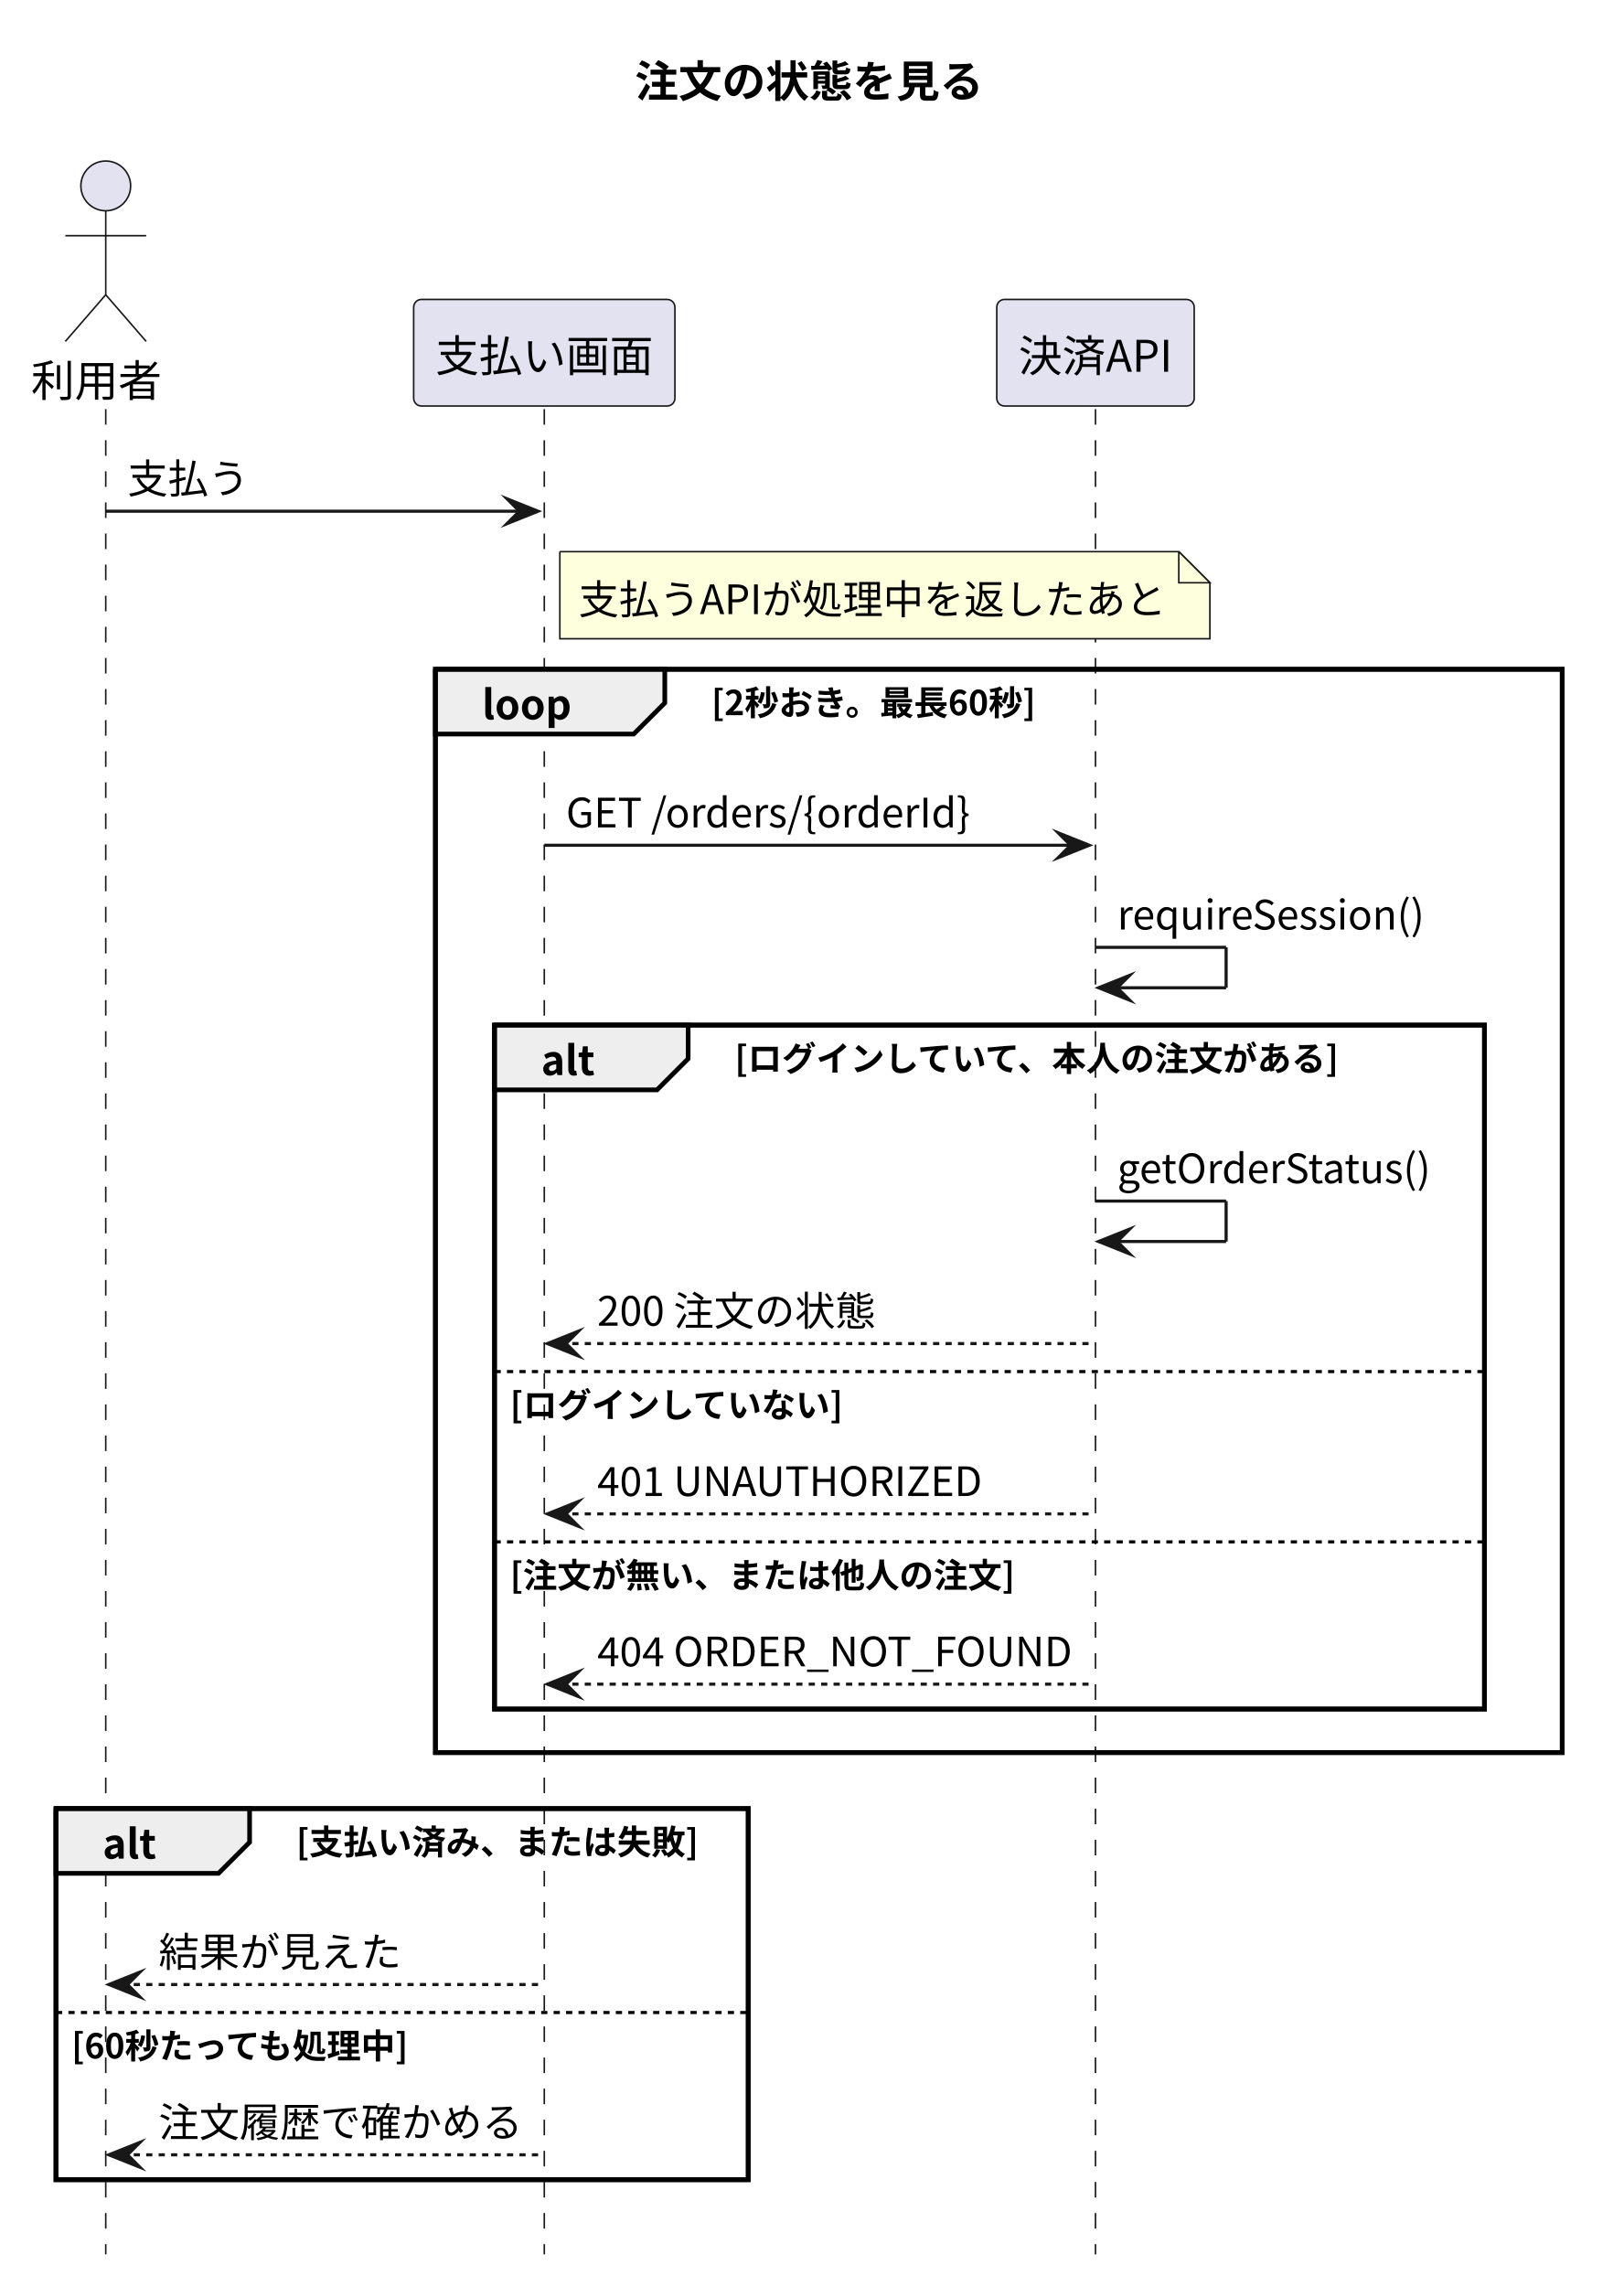
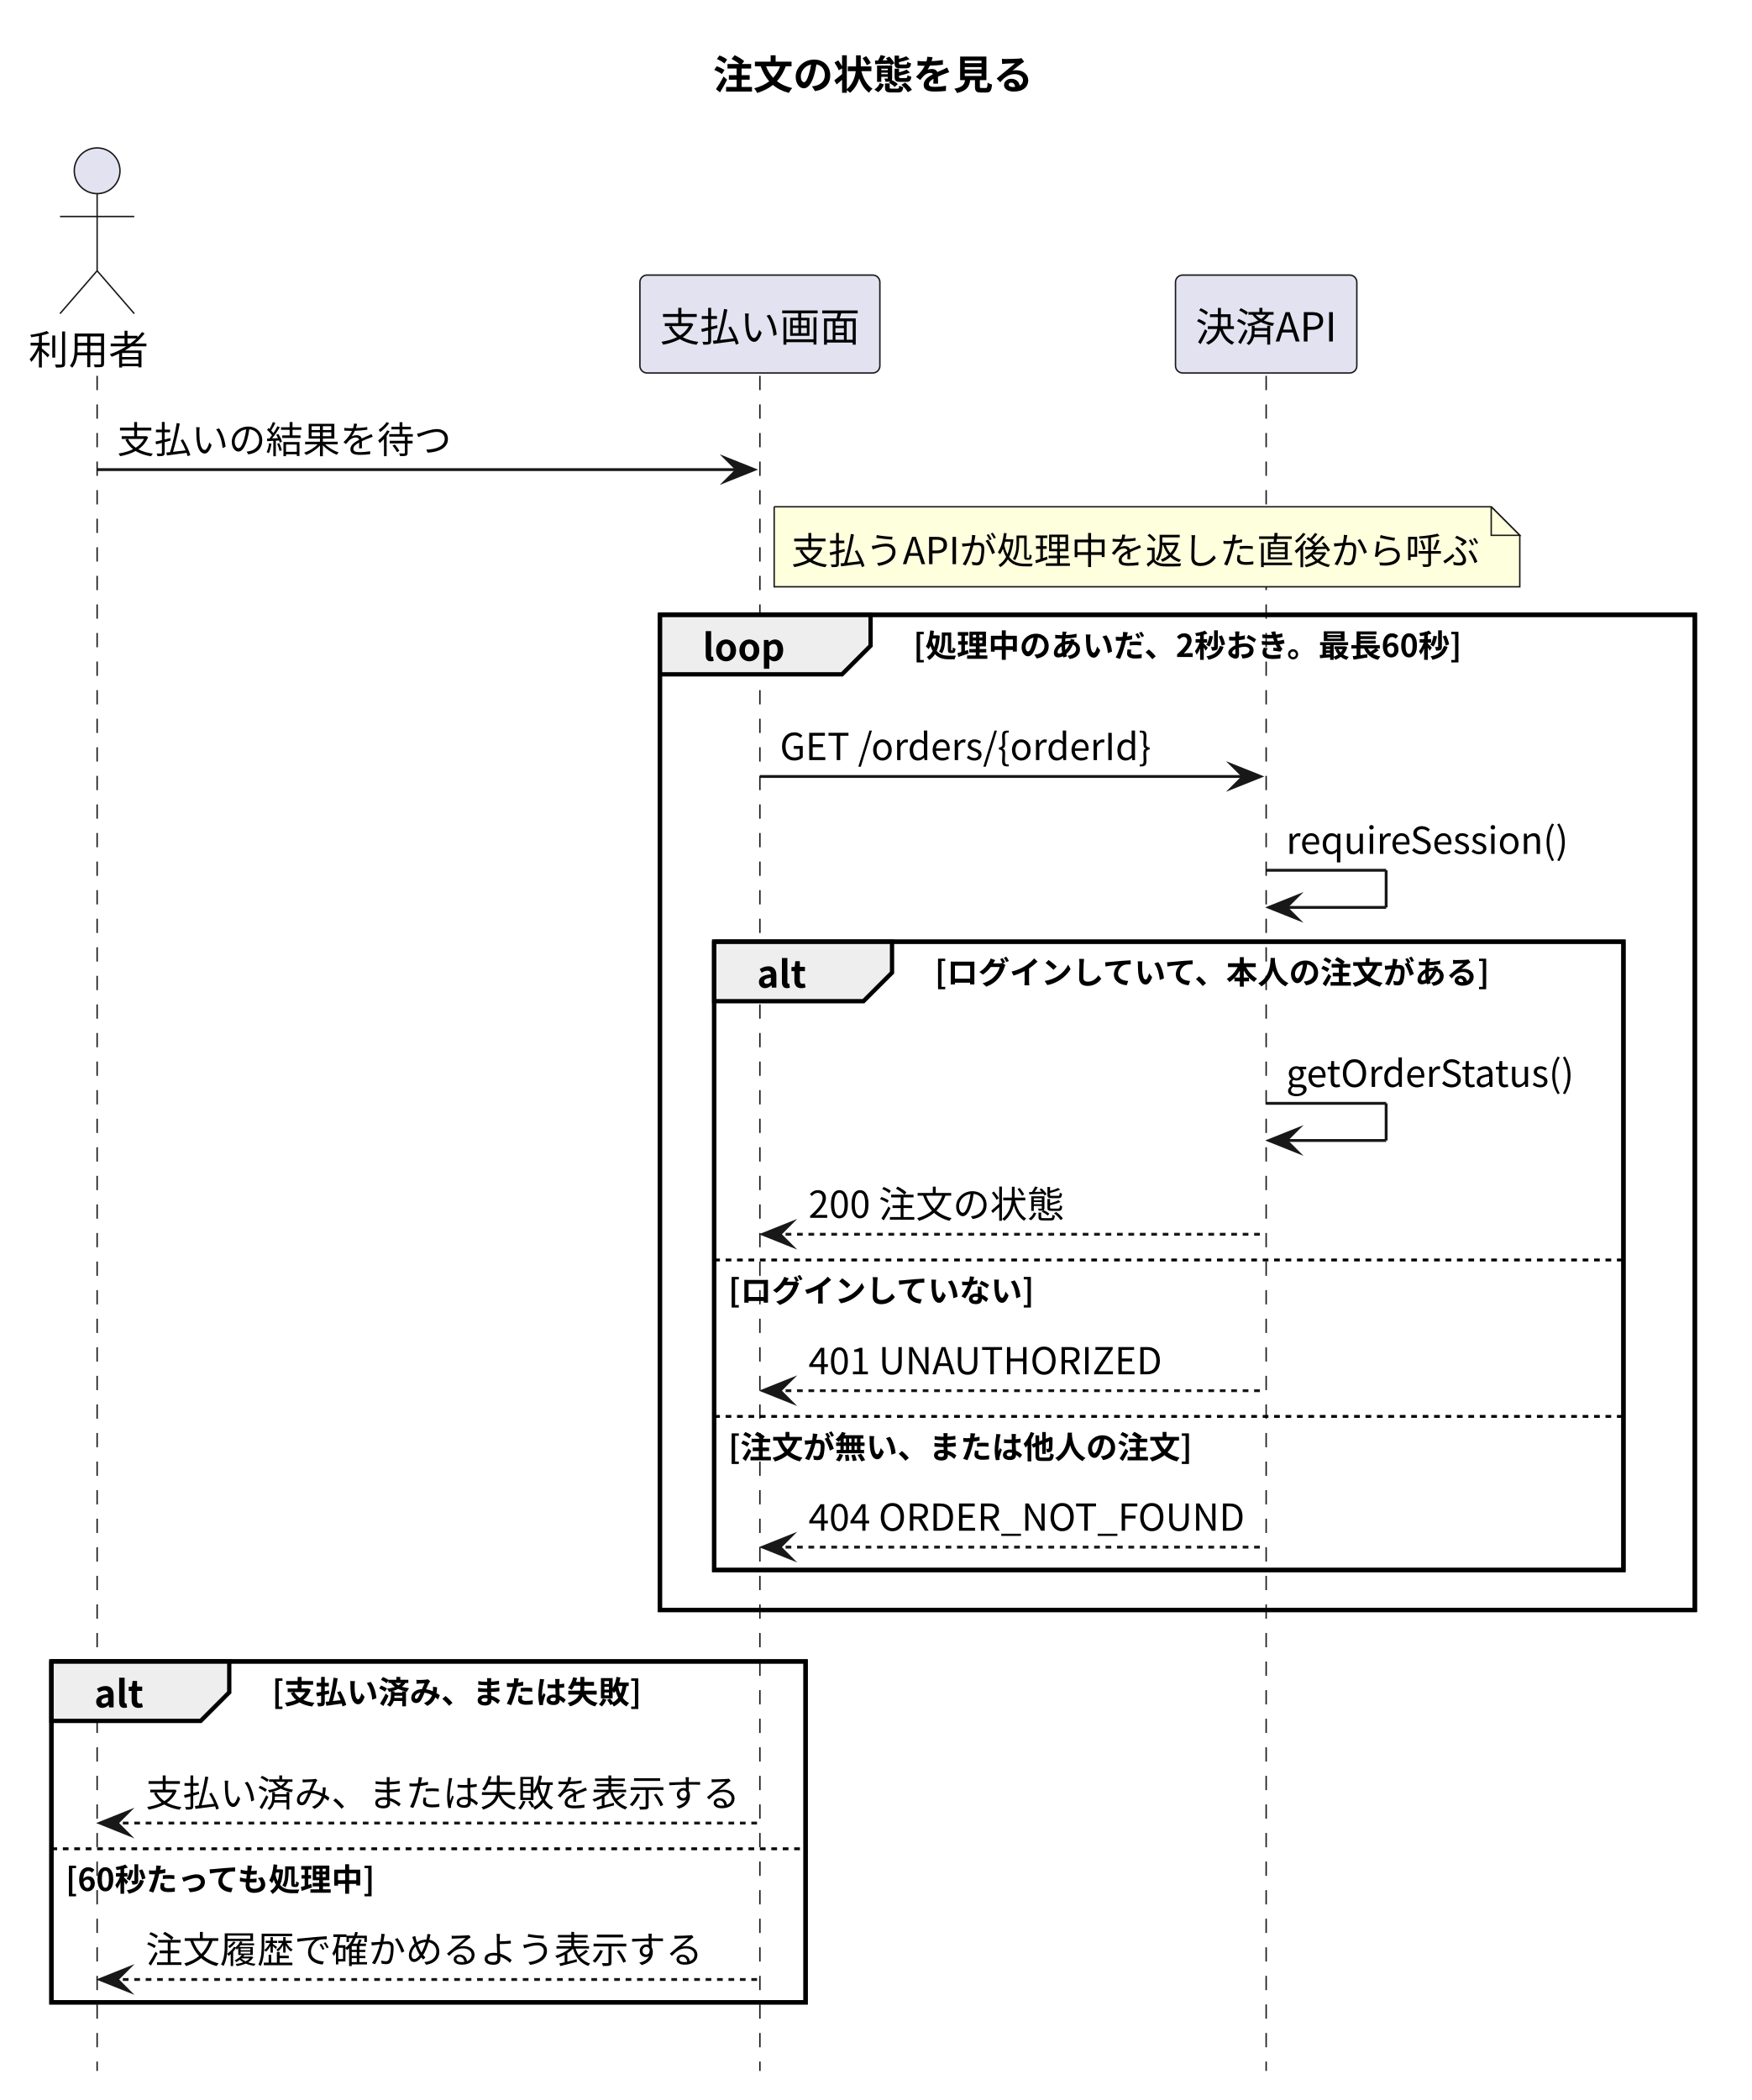
- <svg xmlns="http://www.w3.org/2000/svg" version="1.1" data-diagram-type="SEQUENCE" style="width:522px;height:735px;background:#FFFFFF;" width="522px" height="735px" viewBox="0 0 522 735" zoomAndPan="magnify" preserveAspectRatio="none" contentStyleType="text/css">
+ <svg xmlns="http://www.w3.org/2000/svg" version="1.1" data-diagram-type="SEQUENCE" style="width:613px;height:735px;background:#FFFFFF;" width="613px" height="735px" viewBox="0 0 613 735" zoomAndPan="magnify" preserveAspectRatio="none" contentStyleType="text/css">
  <defs />
  <g font-family="sans-serif" lengthAdjust="spacing">
    <g class="title" data-source-line="6">
-       <text x="204.141" y="31.24" fill="#000" font-size="14" textLength="112" font-weight="700" font-family="'Noto Sans CJK JP'">注文の状態を見る</text>
+       <text x="249.641" y="31.24" fill="#000" font-size="14" textLength="112" font-weight="700" font-family="'Noto Sans CJK JP'">注文の状態を見る</text>
    </g>
-     <rect x="140" y="215.192" width="362.281" height="348.304" fill="none" style="stroke:#000;stroke-width:1.5;" />
-     <rect x="159" y="329.592" width="318.281" height="219.904" fill="none" style="stroke:#000;stroke-width:1.5;" />
-     <rect x="18" y="581.496" width="222.566" height="119.328" fill="none" style="stroke:#000;stroke-width:1.5;" />
+     <rect x="231" y="215.192" width="362.281" height="348.304" fill="none" style="stroke:#000;stroke-width:1.5;" />
+     <rect x="250" y="329.592" width="318.281" height="219.904" fill="none" style="stroke:#000;stroke-width:1.5;" />
+     <rect x="18" y="581.496" width="264" height="119.328" fill="none" style="stroke:#000;stroke-width:1.5;" />
    <g class="participant-lifeline" data-qualified-name="User" data-entity-uid="part1" id="part1-lifeline" data-source-line="8">
      <g>
        <rect x="30.5" y="131.544" width="8" height="593.28" fill="#000" fill-opacity="0" />
        <line x1="34" y1="131.544" x2="34" y2="724.823" style="stroke:#181818;stroke-width:0.5;stroke-dasharray:5,5;" />
      </g>
    </g>
    <g class="participant-lifeline" data-qualified-name="Screen" data-entity-uid="part2" id="part2-lifeline" data-source-line="9">
      <g>
-         <rect x="171.5" y="131.544" width="8" height="593.28" fill="#000" fill-opacity="0" />
-         <line x1="175" y1="131.544" x2="175" y2="724.823" style="stroke:#181818;stroke-width:0.5;stroke-dasharray:5,5;" />
+         <rect x="262.5" y="131.544" width="8" height="593.28" fill="#000" fill-opacity="0" />
+         <line x1="266" y1="131.544" x2="266" y2="724.823" style="stroke:#181818;stroke-width:0.5;stroke-dasharray:5,5;" />
      </g>
    </g>
    <g class="participant-lifeline" data-qualified-name="API" data-entity-uid="part3" id="part3-lifeline" data-source-line="10">
      <g>
-         <rect x="348.718" y="131.544" width="8" height="593.28" fill="#000" fill-opacity="0" />
-         <line x1="352.218" y1="131.544" x2="352.218" y2="724.823" style="stroke:#181818;stroke-width:0.5;stroke-dasharray:5,5;" />
+         <rect x="439.718" y="131.544" width="8" height="593.28" fill="#000" fill-opacity="0" />
+         <line x1="443.218" y1="131.544" x2="443.218" y2="724.823" style="stroke:#181818;stroke-width:0.5;stroke-dasharray:5,5;" />
      </g>
    </g>
    <g class="participant participant-head" data-qualified-name="User" data-entity-uid="part1" id="part1-head" data-source-line="8">
      <text x="10" y="127.512" fill="#000" font-size="14" textLength="42" font-family="'Noto Sans CJK JP'">利用者</text>
      <ellipse cx="34" cy="59.772" rx="8" ry="8" fill="#E2E2F0" style="stroke:#181818;stroke-width:0.5;" />
      <path d="M34,67.772 L34,94.772 M21,75.772 L47,75.772 M34,94.772 L21,109.772 M34,94.772 L47,109.772" style="stroke:#181818;stroke-width:0.5;" fill="none" />
    </g>
    <g class="participant participant-head" data-qualified-name="Screen" data-entity-uid="part2" id="part2-head" data-source-line="9">
-       <rect x="133" y="96.272" width="84" height="34.272" fill="#E2E2F0" style="stroke:#181818;stroke-width:0.5;" rx="2.5" ry="2.5" />
-       <text x="140" y="119.512" fill="#000" font-size="14" textLength="70" font-family="'Noto Sans CJK JP'">支払い画面</text>
+       <rect x="224" y="96.272" width="84" height="34.272" fill="#E2E2F0" style="stroke:#181818;stroke-width:0.5;" rx="2.5" ry="2.5" />
+       <text x="231" y="119.512" fill="#000" font-size="14" textLength="70" font-family="'Noto Sans CJK JP'">支払い画面</text>
    </g>
    <g class="participant participant-head" data-qualified-name="API" data-entity-uid="part3" id="part3-head" data-source-line="10">
-       <rect x="320.48" y="96.272" width="63.476" height="34.272" fill="#E2E2F0" style="stroke:#181818;stroke-width:0.5;" rx="2.5" ry="2.5" />
-       <text x="327.48" y="119.512" fill="#000" font-size="14" textLength="49.476" font-family="'Noto Sans CJK JP'">決済API</text>
+       <rect x="411.48" y="96.272" width="63.476" height="34.272" fill="#E2E2F0" style="stroke:#181818;stroke-width:0.5;" rx="2.5" ry="2.5" />
+       <text x="418.48" y="119.512" fill="#000" font-size="14" textLength="49.476" font-family="'Noto Sans CJK JP'">決済API</text>
    </g>
    <g class="message" data-entity-1="part1" data-entity-2="part2" id="msg1" data-source-line="12">
-       <polygon points="163,160.368,173,164.368,163,168.368,167,164.368" fill="#181818" style="stroke:#181818;stroke-width:1;stroke-linejoin:miter;stroke-miterlimit:10;" />
-       <line x1="34" y1="164.368" x2="169" y2="164.368" style="stroke:#181818;stroke-width:1;" />
-       <text x="41" y="158.624" fill="#000" font-size="13" textLength="39" font-family="'Noto Sans CJK JP'">支払う</text>
+       <polygon points="254,160.368,264,164.368,254,168.368,258,164.368" fill="#181818" style="stroke:#181818;stroke-width:1;stroke-linejoin:miter;stroke-miterlimit:10;" />
+       <line x1="34" y1="164.368" x2="260" y2="164.368" style="stroke:#181818;stroke-width:1;" />
+       <text x="41" y="158.624" fill="#000" font-size="13" textLength="117" font-family="'Noto Sans CJK JP'">支払いの結果を待つ</text>
    </g>
-     <path d="M180,177.368 L180,205.368 L389,205.368 L389,187.368 L379,177.368 L180,177.368" style="stroke:#181818;stroke-width:0.5;" fill="#FEFFDD" />
-     <path d="M379,177.368 L379,187.368 L389,187.368 L379,177.368" style="stroke:#181818;stroke-width:0.5;" fill="#FEFFDD" />
-     <text x="186" y="197.448" fill="#000" font-size="13" textLength="188.942" font-family="'Noto Sans CJK JP'">支払うAPIが処理中を返したあと</text>
-     <path d="M140,215.192 L213.743,215.192 L213.743,226.016 L203.743,236.016 L140,236.016 L140,215.192" style="stroke:#000;stroke-width:1.5;" fill="#EEE" />
-     <rect x="140" y="215.192" width="362.281" height="348.304" fill="none" style="stroke:#000;stroke-width:1.5;" />
-     <text x="155" y="231.272" fill="#000" font-size="13" textLength="28.743" font-weight="700" font-family="'Noto Sans CJK JP'">loop</text>
-     <text x="228.743" y="229.952" fill="#000" font-size="11" textLength="104.785" font-weight="700" font-family="'Noto Sans CJK JP'">[2秒おき。最長60秒]</text>
+     <path d="M271,177.368 L271,205.368 L532,205.368 L532,187.368 L522,177.368 L271,177.368" style="stroke:#181818;stroke-width:0.5;" fill="#FEFFDD" />
+     <path d="M522,177.368 L522,187.368 L532,187.368 L522,177.368" style="stroke:#181818;stroke-width:0.5;" fill="#FEFFDD" />
+     <text x="277" y="197.448" fill="#000" font-size="13" textLength="240.942" font-family="'Noto Sans CJK JP'">支払うAPIが処理中を返した直後から呼ぶ</text>
+     <path d="M231,215.192 L304.743,215.192 L304.743,226.016 L294.743,236.016 L231,236.016 L231,215.192" style="stroke:#000;stroke-width:1.5;" fill="#EEE" />
+     <rect x="231" y="215.192" width="362.281" height="348.304" fill="none" style="stroke:#000;stroke-width:1.5;" />
+     <text x="246" y="231.272" fill="#000" font-size="13" textLength="28.743" font-weight="700" font-family="'Noto Sans CJK JP'">loop</text>
+     <text x="319.743" y="229.952" fill="#000" font-size="11" textLength="192.785" font-weight="700" font-family="'Noto Sans CJK JP'">[処理中のあいだ、2秒おき。最長60秒]</text>
    <g class="message" data-entity-1="part2" data-entity-2="part3" id="msg2" data-source-line="15">
-       <polygon points="340.218,267.768,350.218,271.768,340.218,275.768,344.218,271.768" fill="#181818" style="stroke:#181818;stroke-width:1;stroke-linejoin:miter;stroke-miterlimit:10;" />
-       <line x1="175" y1="271.768" x2="346.218" y2="271.768" style="stroke:#181818;stroke-width:1;" />
-       <text x="182" y="266.024" fill="#000" font-size="13" textLength="130.702" font-family="'Noto Sans CJK JP'">GET /orders/{orderId}</text>
+       <polygon points="431.218,267.768,441.218,271.768,431.218,275.768,435.218,271.768" fill="#181818" style="stroke:#181818;stroke-width:1;stroke-linejoin:miter;stroke-miterlimit:10;" />
+       <line x1="266" y1="271.768" x2="437.218" y2="271.768" style="stroke:#181818;stroke-width:1;" />
+       <text x="273" y="266.024" fill="#000" font-size="13" textLength="130.702" font-family="'Noto Sans CJK JP'">GET /orders/{orderId}</text>
    </g>
    <g class="message" data-entity-1="part3" data-entity-2="part3" id="msg3" data-source-line="16">
-       <line x1="352.218" y1="304.592" x2="394.218" y2="304.592" style="stroke:#181818;stroke-width:1;" />
-       <line x1="394.218" y1="304.592" x2="394.218" y2="317.592" style="stroke:#181818;stroke-width:1;" />
-       <line x1="353.218" y1="317.592" x2="394.218" y2="317.592" style="stroke:#181818;stroke-width:1;" />
-       <polygon points="363.218,313.592,353.218,317.592,363.218,321.592,359.218,317.592" fill="#181818" style="stroke:#181818;stroke-width:1;stroke-linejoin:miter;stroke-miterlimit:10;" />
-       <text x="359.218" y="298.848" fill="#000" font-size="13" textLength="99.307" font-family="'Noto Sans CJK JP'">requireSession()</text>
+       <line x1="443.218" y1="304.592" x2="485.218" y2="304.592" style="stroke:#181818;stroke-width:1;" />
+       <line x1="485.218" y1="304.592" x2="485.218" y2="317.592" style="stroke:#181818;stroke-width:1;" />
+       <line x1="444.218" y1="317.592" x2="485.218" y2="317.592" style="stroke:#181818;stroke-width:1;" />
+       <polygon points="454.218,313.592,444.218,317.592,454.218,321.592,450.218,317.592" fill="#181818" style="stroke:#181818;stroke-width:1;stroke-linejoin:miter;stroke-miterlimit:10;" />
+       <text x="450.218" y="298.848" fill="#000" font-size="13" textLength="99.307" font-family="'Noto Sans CJK JP'">requireSession()</text>
    </g>
-     <path d="M159,329.592 L221.251,329.592 L221.251,340.416 L211.251,350.416 L159,350.416 L159,329.592" style="stroke:#000;stroke-width:1.5;" fill="#EEE" />
-     <rect x="159" y="329.592" width="318.281" height="219.904" fill="none" style="stroke:#000;stroke-width:1.5;" />
-     <text x="174" y="345.672" fill="#000" font-size="13" textLength="17.251" font-weight="700" font-family="'Noto Sans CJK JP'">alt</text>
-     <text x="236.251" y="344.352" fill="#000" font-size="11" textLength="195.315" font-weight="700" font-family="'Noto Sans CJK JP'">[ログインしていて、本人の注文がある]</text>
+     <path d="M250,329.592 L312.251,329.592 L312.251,340.416 L302.251,350.416 L250,350.416 L250,329.592" style="stroke:#000;stroke-width:1.5;" fill="#EEE" />
+     <rect x="250" y="329.592" width="318.281" height="219.904" fill="none" style="stroke:#000;stroke-width:1.5;" />
+     <text x="265" y="345.672" fill="#000" font-size="13" textLength="17.251" font-weight="700" font-family="'Noto Sans CJK JP'">alt</text>
+     <text x="327.251" y="344.352" fill="#000" font-size="11" textLength="195.315" font-weight="700" font-family="'Noto Sans CJK JP'">[ログインしていて、本人の注文がある]</text>
    <g class="message" data-entity-1="part3" data-entity-2="part3" id="msg4" data-source-line="18">
-       <line x1="352.218" y1="386.168" x2="394.218" y2="386.168" style="stroke:#181818;stroke-width:1;" />
-       <line x1="394.218" y1="386.168" x2="394.218" y2="399.168" style="stroke:#181818;stroke-width:1;" />
-       <line x1="353.218" y1="399.168" x2="394.218" y2="399.168" style="stroke:#181818;stroke-width:1;" />
-       <polygon points="363.218,395.168,353.218,399.168,363.218,403.168,359.218,399.168" fill="#181818" style="stroke:#181818;stroke-width:1;stroke-linejoin:miter;stroke-miterlimit:10;" />
-       <text x="359.218" y="380.424" fill="#000" font-size="13" textLength="102.063" font-family="'Noto Sans CJK JP'">getOrderStatus()</text>
+       <line x1="443.218" y1="386.168" x2="485.218" y2="386.168" style="stroke:#181818;stroke-width:1;" />
+       <line x1="485.218" y1="386.168" x2="485.218" y2="399.168" style="stroke:#181818;stroke-width:1;" />
+       <line x1="444.218" y1="399.168" x2="485.218" y2="399.168" style="stroke:#181818;stroke-width:1;" />
+       <polygon points="454.218,395.168,444.218,399.168,454.218,403.168,450.218,399.168" fill="#181818" style="stroke:#181818;stroke-width:1;stroke-linejoin:miter;stroke-miterlimit:10;" />
+       <text x="450.218" y="380.424" fill="#000" font-size="13" textLength="102.063" font-family="'Noto Sans CJK JP'">getOrderStatus()</text>
    </g>
    <g class="message" data-entity-1="part3" data-entity-2="part2" id="msg5" data-source-line="19">
-       <polygon points="186,427.992,176,431.992,186,435.992,182,431.992" fill="#181818" style="stroke:#181818;stroke-width:1;stroke-linejoin:miter;stroke-miterlimit:10;" />
-       <line x1="180" y1="431.992" x2="351.218" y2="431.992" style="stroke:#181818;stroke-width:1;stroke-dasharray:2,2;" />
-       <text x="192" y="426.248" fill="#000" font-size="13" textLength="89.557" font-family="'Noto Sans CJK JP'">200 注文の状態</text>
+       <polygon points="277,427.992,267,431.992,277,435.992,273,431.992" fill="#181818" style="stroke:#181818;stroke-width:1;stroke-linejoin:miter;stroke-miterlimit:10;" />
+       <line x1="271" y1="431.992" x2="442.218" y2="431.992" style="stroke:#181818;stroke-width:1;stroke-dasharray:2,2;" />
+       <text x="283" y="426.248" fill="#000" font-size="13" textLength="89.557" font-family="'Noto Sans CJK JP'">200 注文の状態</text>
    </g>
-     <line x1="159" y1="440.992" x2="477.281" y2="440.992" style="stroke:#000;stroke-width:1;stroke-dasharray:2,2;" />
-     <text x="164" y="455.752" fill="#000" font-size="11" textLength="107.315" font-weight="700" font-family="'Noto Sans CJK JP'">[ログインしていない]</text>
+     <line x1="250" y1="440.992" x2="568.281" y2="440.992" style="stroke:#000;stroke-width:1;stroke-dasharray:2,2;" />
+     <text x="255" y="455.752" fill="#000" font-size="11" textLength="107.315" font-weight="700" font-family="'Noto Sans CJK JP'">[ログインしていない]</text>
    <g class="message" data-entity-1="part3" data-entity-2="part2" id="msg6" data-source-line="21">
-       <polygon points="186,482.744,176,486.744,186,490.744,182,486.744" fill="#181818" style="stroke:#181818;stroke-width:1;stroke-linejoin:miter;stroke-miterlimit:10;" />
-       <line x1="180" y1="486.744" x2="351.218" y2="486.744" style="stroke:#181818;stroke-width:1;stroke-dasharray:2,2;" />
-       <text x="192" y="481" fill="#000" font-size="13" textLength="124.007" font-family="'Noto Sans CJK JP'">401 UNAUTHORIZED</text>
+       <polygon points="277,482.744,267,486.744,277,490.744,273,486.744" fill="#181818" style="stroke:#181818;stroke-width:1;stroke-linejoin:miter;stroke-miterlimit:10;" />
+       <line x1="271" y1="486.744" x2="442.218" y2="486.744" style="stroke:#181818;stroke-width:1;stroke-dasharray:2,2;" />
+       <text x="283" y="481" fill="#000" font-size="13" textLength="124.007" font-family="'Noto Sans CJK JP'">401 UNAUTHORIZED</text>
    </g>
-     <line x1="159" y1="495.744" x2="477.281" y2="495.744" style="stroke:#000;stroke-width:1;stroke-dasharray:2,2;" />
-     <text x="164" y="510.504" fill="#000" font-size="11" textLength="162.315" font-weight="700" font-family="'Noto Sans CJK JP'">[注文が無い、または他人の注文]</text>
+     <line x1="250" y1="495.744" x2="568.281" y2="495.744" style="stroke:#000;stroke-width:1;stroke-dasharray:2,2;" />
+     <text x="255" y="510.504" fill="#000" font-size="11" textLength="162.315" font-weight="700" font-family="'Noto Sans CJK JP'">[注文が無い、または他人の注文]</text>
    <g class="message" data-entity-1="part3" data-entity-2="part2" id="msg7" data-source-line="23">
-       <polygon points="186,537.496,176,541.496,186,545.496,182,541.496" fill="#181818" style="stroke:#181818;stroke-width:1;stroke-linejoin:miter;stroke-miterlimit:10;" />
-       <line x1="180" y1="541.496" x2="351.218" y2="541.496" style="stroke:#181818;stroke-width:1;stroke-dasharray:2,2;" />
-       <text x="192" y="535.752" fill="#000" font-size="13" textLength="153.218" font-family="'Noto Sans CJK JP'">404 ORDER_NOT_FOUND</text>
+       <polygon points="277,537.496,267,541.496,277,545.496,273,541.496" fill="#181818" style="stroke:#181818;stroke-width:1;stroke-linejoin:miter;stroke-miterlimit:10;" />
+       <line x1="271" y1="541.496" x2="442.218" y2="541.496" style="stroke:#181818;stroke-width:1;stroke-dasharray:2,2;" />
+       <text x="283" y="535.752" fill="#000" font-size="13" textLength="153.218" font-family="'Noto Sans CJK JP'">404 ORDER_NOT_FOUND</text>
    </g>
    <path d="M18,581.496 L80.251,581.496 L80.251,592.32 L70.251,602.32 L18,602.32 L18,581.496" style="stroke:#000;stroke-width:1.5;" fill="#EEE" />
-     <rect x="18" y="581.496" width="222.566" height="119.328" fill="none" style="stroke:#000;stroke-width:1.5;" />
+     <rect x="18" y="581.496" width="264" height="119.328" fill="none" style="stroke:#000;stroke-width:1.5;" />
    <text x="33" y="597.576" fill="#000" font-size="13" textLength="17.251" font-weight="700" font-family="'Noto Sans CJK JP'">alt</text>
    <text x="95.251" y="596.255" fill="#000" font-size="11" textLength="129.315" font-weight="700" font-family="'Noto Sans CJK JP'">[支払い済み、または失敗]</text>
    <g class="message" data-entity-1="part2" data-entity-2="part1" id="msg8" data-source-line="27">
      <polygon points="45,634.071,35,638.071,45,642.071,41,638.071" fill="#181818" style="stroke:#181818;stroke-width:1;stroke-linejoin:miter;stroke-miterlimit:10;" />
-       <line x1="39" y1="638.071" x2="174" y2="638.071" style="stroke:#181818;stroke-width:1;stroke-dasharray:2,2;" />
-       <text x="51" y="632.327" fill="#000" font-size="13" textLength="78" font-family="'Noto Sans CJK JP'">結果が見えた</text>
+       <line x1="39" y1="638.071" x2="265" y2="638.071" style="stroke:#181818;stroke-width:1;stroke-dasharray:2,2;" />
+       <text x="51" y="632.327" fill="#000" font-size="13" textLength="208" font-family="'Noto Sans CJK JP'">支払い済み、または失敗を表示する</text>
    </g>
-     <line x1="18" y1="647.071" x2="240.566" y2="647.071" style="stroke:#000;stroke-width:1;stroke-dasharray:2,2;" />
+     <line x1="18" y1="647.071" x2="282" y2="647.071" style="stroke:#000;stroke-width:1;stroke-dasharray:2,2;" />
    <text x="23" y="661.831" fill="#000" font-size="11" textLength="109.295" font-weight="700" font-family="'Noto Sans CJK JP'">[60秒たっても処理中]</text>
    <g class="message" data-entity-1="part2" data-entity-2="part1" id="msg9" data-source-line="29">
      <polygon points="45,688.823,35,692.823,45,696.823,41,692.823" fill="#181818" style="stroke:#181818;stroke-width:1;stroke-linejoin:miter;stroke-miterlimit:10;" />
-       <line x1="39" y1="692.823" x2="174" y2="692.823" style="stroke:#181818;stroke-width:1;stroke-dasharray:2,2;" />
-       <text x="51" y="687.079" fill="#000" font-size="13" textLength="117" font-family="'Noto Sans CJK JP'">注文履歴で確かめる</text>
+       <line x1="39" y1="692.823" x2="265" y2="692.823" style="stroke:#181818;stroke-width:1;stroke-dasharray:2,2;" />
+       <text x="51" y="687.079" fill="#000" font-size="13" textLength="195" font-family="'Noto Sans CJK JP'">注文履歴で確かめるよう表示する</text>
    </g>
  </g>
</svg>
